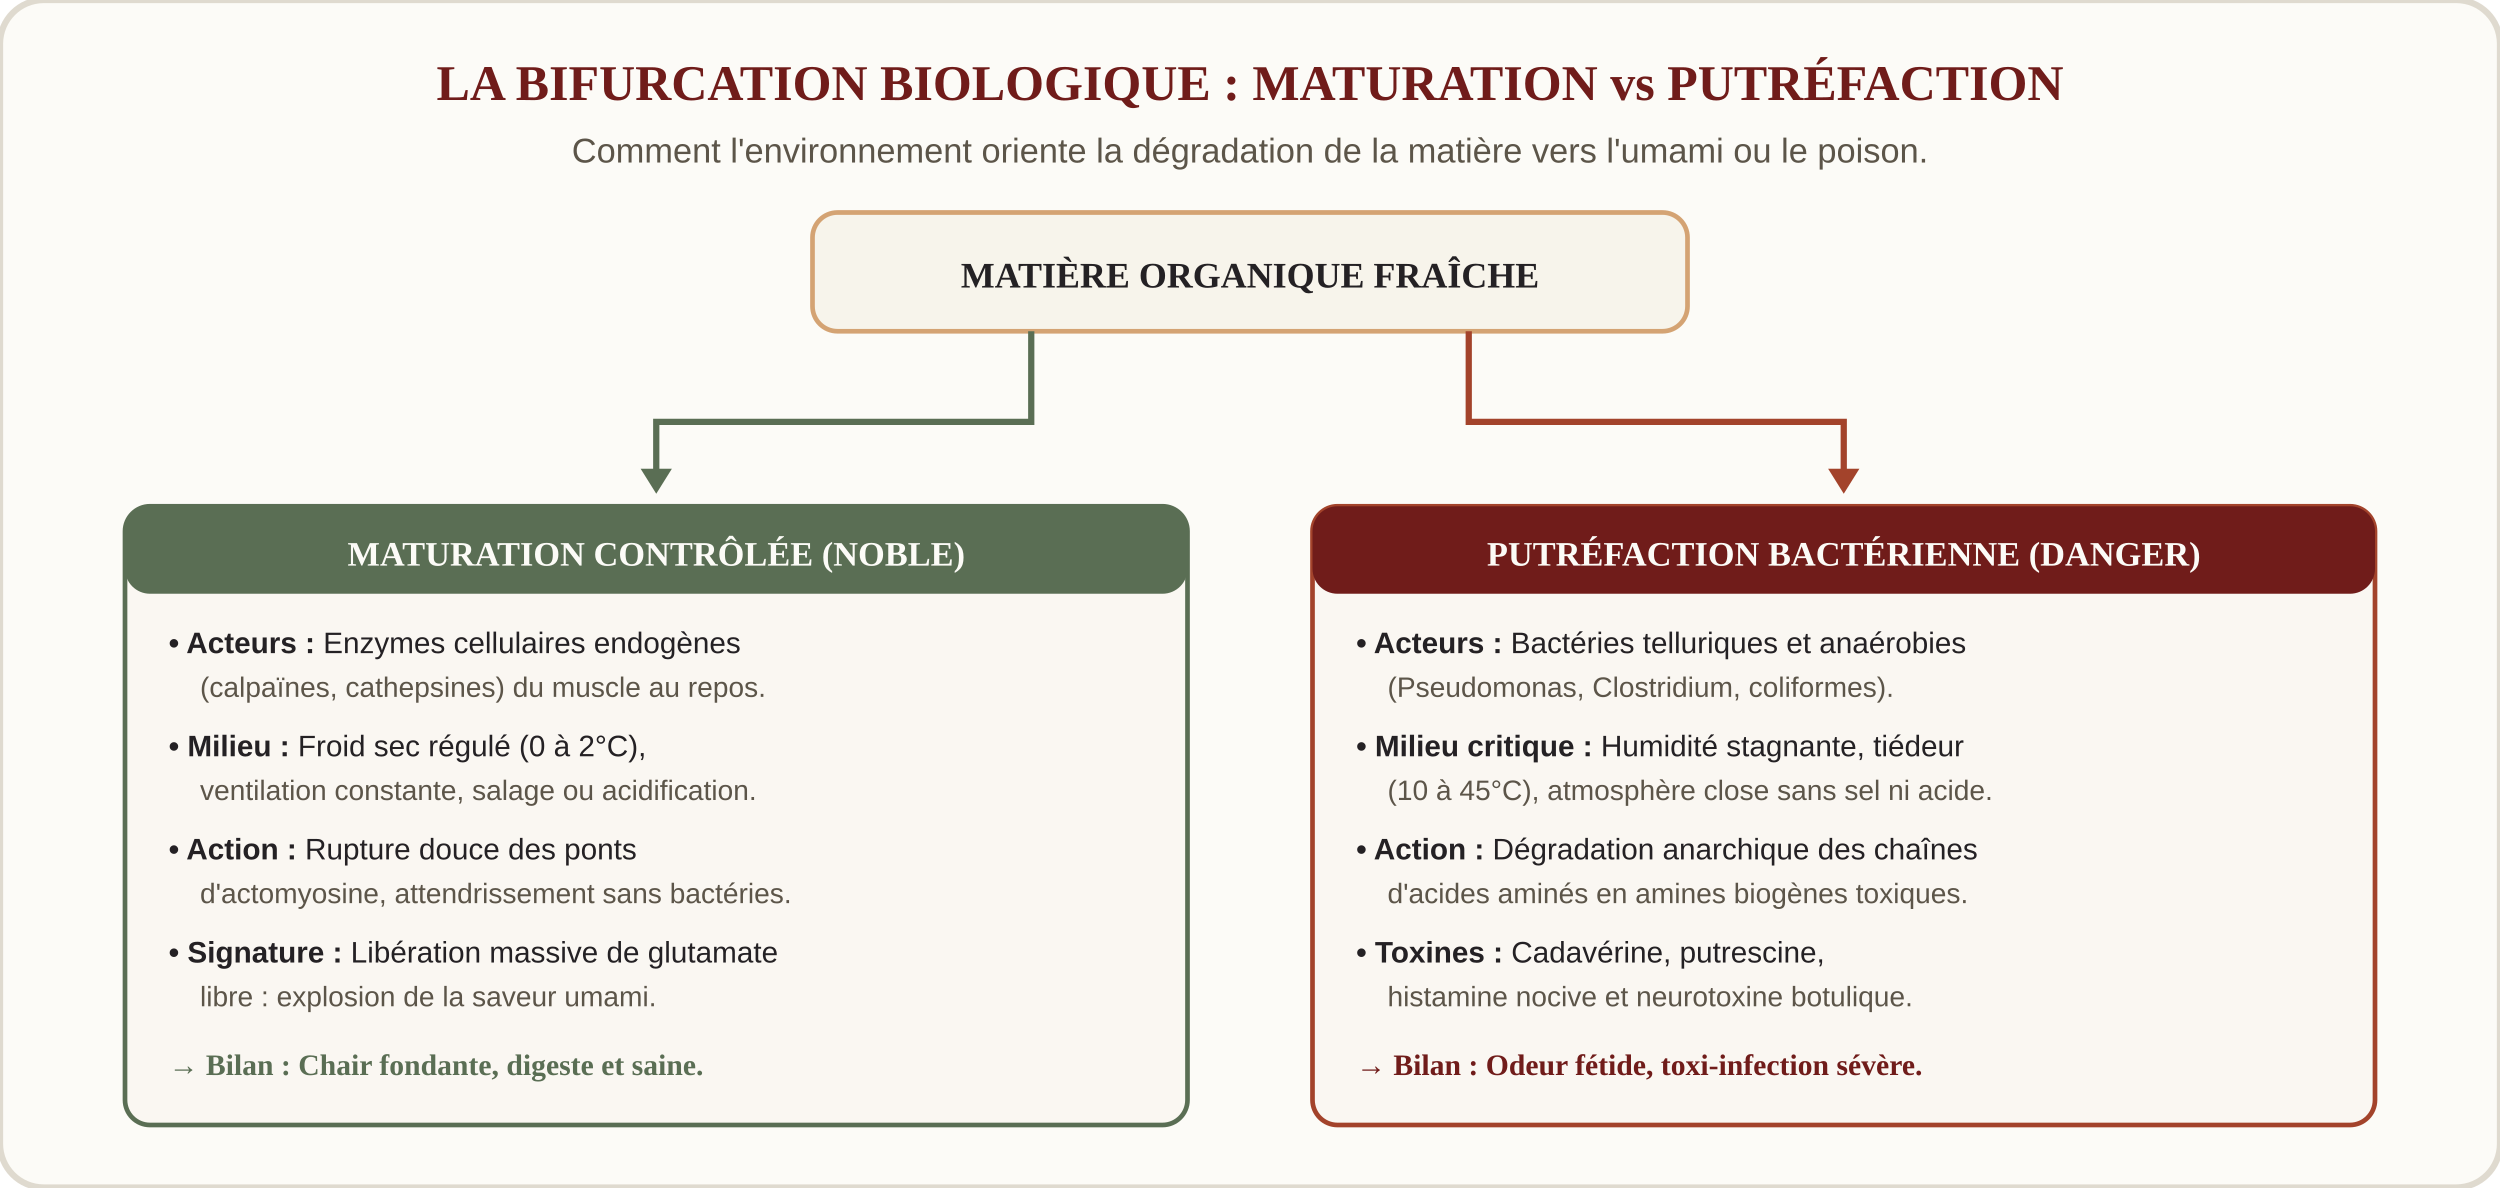
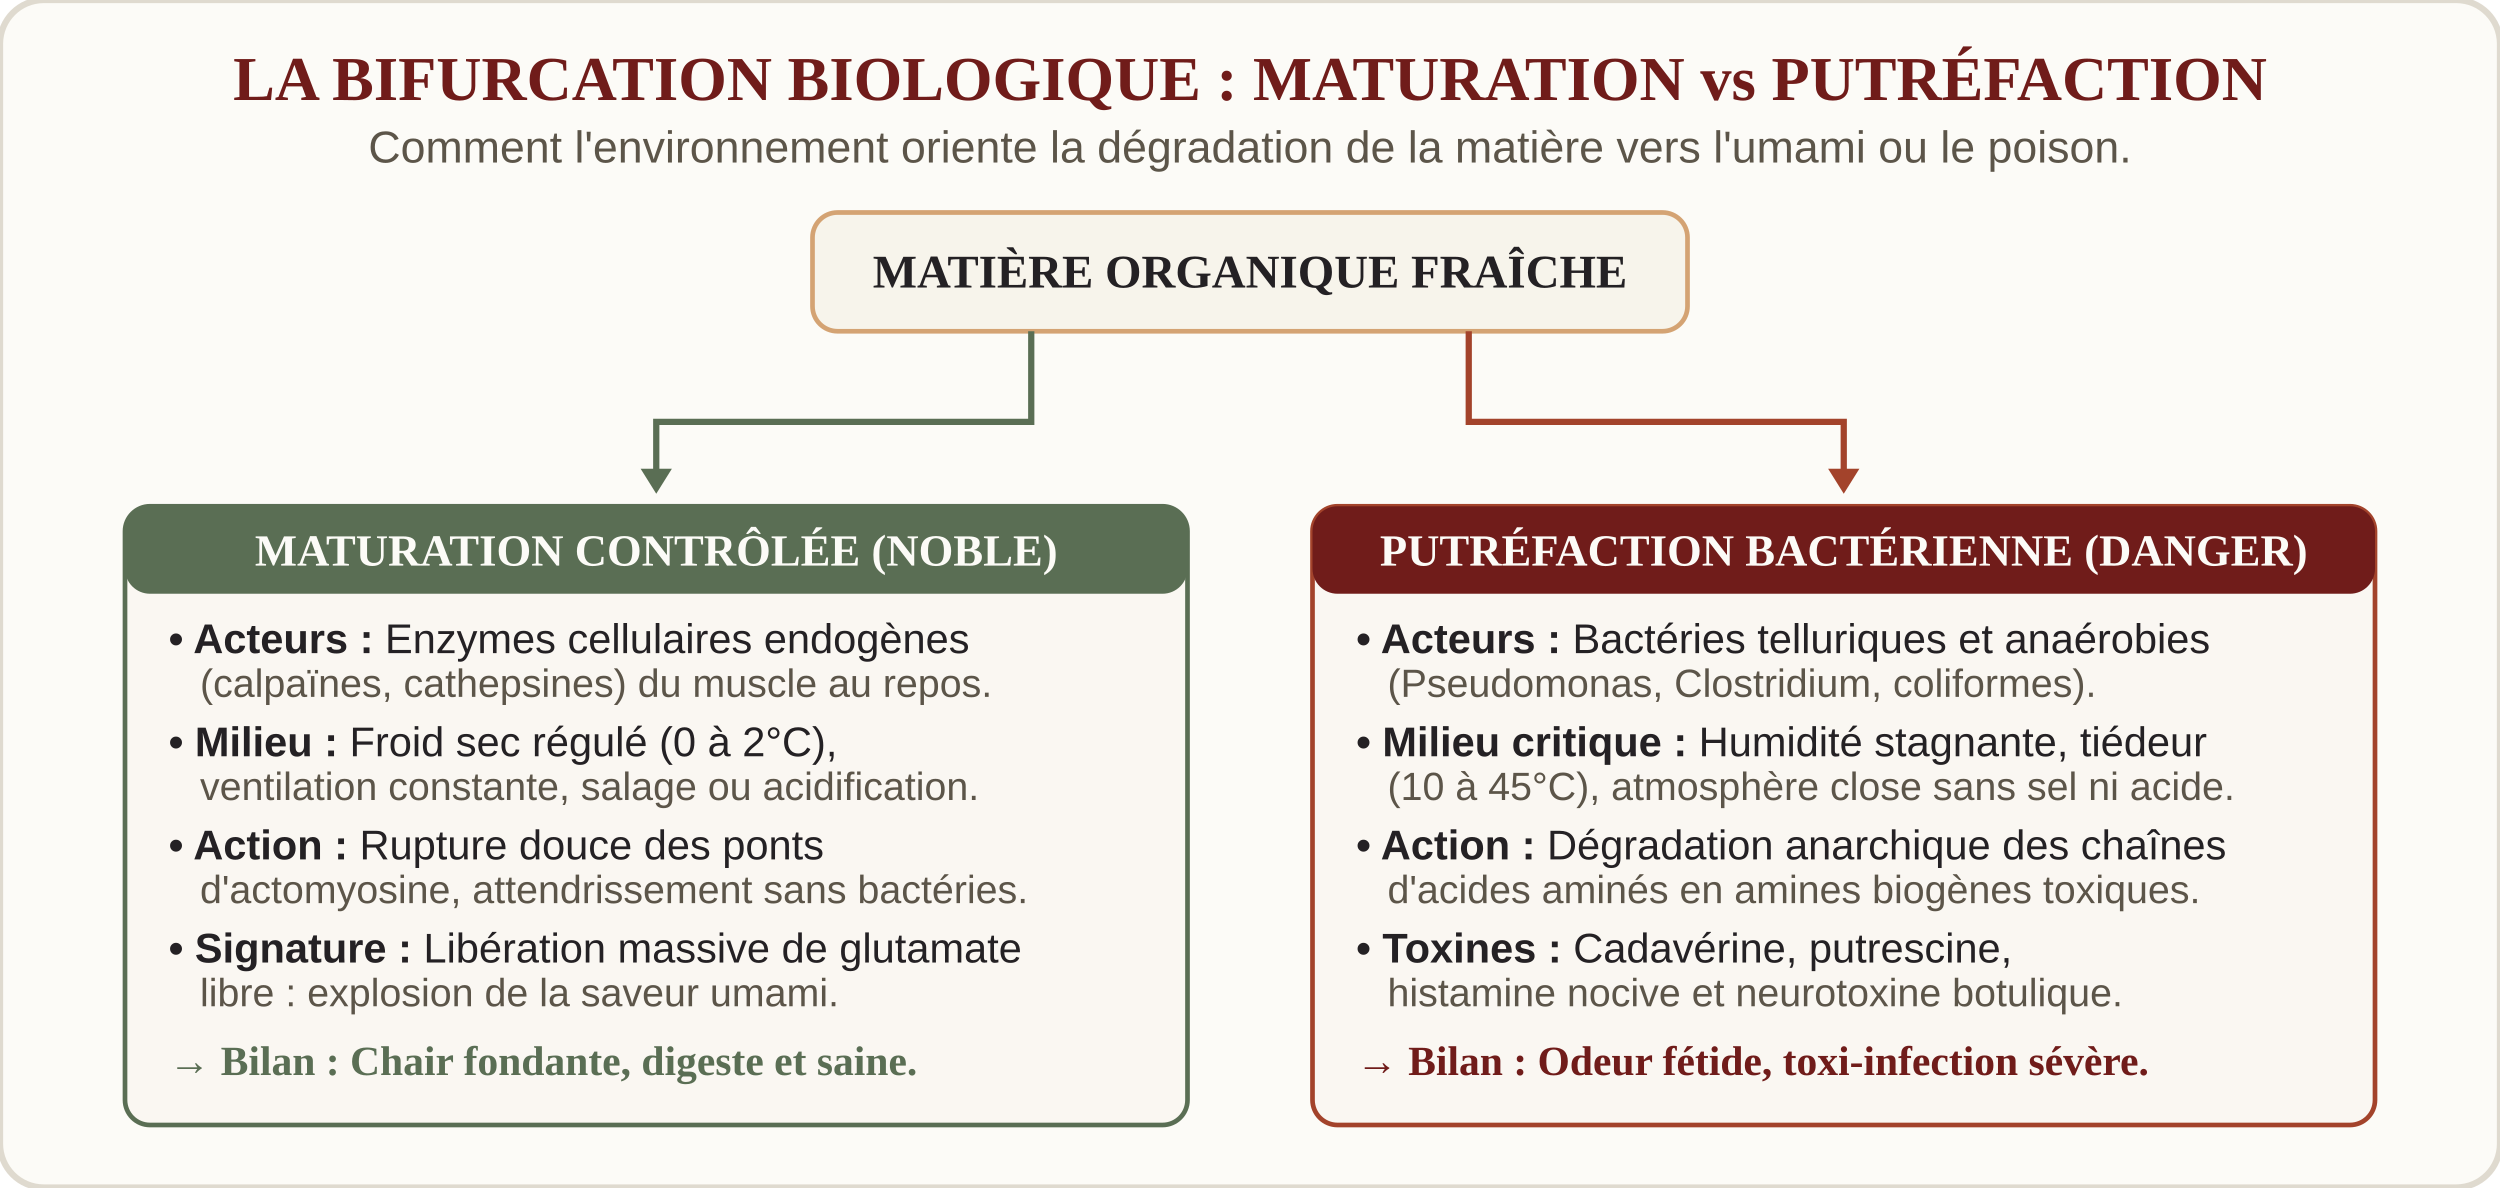
<svg xmlns="http://www.w3.org/2000/svg" viewBox="0 0 800 380" width="100%" height="100%">
  <rect width="800" height="380" rx="14" fill="#fcfbf7" stroke="#dfdacf" stroke-width="2" />
-   <text x="400" y="32" font-family="Liberation Serif, Georgia, serif" font-size="16" font-weight="bold" fill="#701c1a" text-anchor="middle">LA BIFURCATION BIOLOGIQUE : MATURATION vs PUTRÉFACTION</text>
-   <text x="400" y="52" font-family="Liberation Sans, Arial, sans-serif" font-size="11" fill="#5c5549" text-anchor="middle">Comment l'environnement oriente la dégradation de la matière vers l'umami ou le poison.</text>
+   <text x="400" y="32" font-family="Liberation Serif, Georgia, serif" font-size="20.0" font-weight="bold" fill="#701c1a" text-anchor="middle">LA BIFURCATION BIOLOGIQUE : MATURATION vs PUTRÉFACTION</text>
+   <text x="400" y="52" font-family="Liberation Sans, Arial, sans-serif" font-size="14.3" fill="#5c5549" text-anchor="middle">Comment l'environnement oriente la dégradation de la matière vers l'umami ou le poison.</text>
  <rect x="260" y="68" width="280" height="38" rx="8" fill="#f7f4eb" stroke="#d4a373" stroke-width="1.5" />
-   <text x="400" y="92" font-family="Liberation Serif, Georgia, serif" font-size="11.5" font-weight="bold" fill="#242124" text-anchor="middle">MATIÈRE ORGANIQUE FRAÎCHE</text>
+   <text x="400" y="92" font-family="Liberation Serif, Georgia, serif" font-size="15.0" font-weight="bold" fill="#242124" text-anchor="middle">MATIÈRE ORGANIQUE FRAÎCHE</text>
  <path d="M 330 106 L 330 135 L 210 135 L 210 152" fill="none" stroke="#5a6e54" stroke-width="2" />
  <polygon points="210,158 205,150 215,150" fill="#5a6e54" />
  <path d="M 470 106 L 470 135 L 590 135 L 590 152" fill="none" stroke="#a3432b" stroke-width="2" />
  <polygon points="590,158 585,150 595,150" fill="#a3432b" />
  <g transform="translate(40, 162)">
    <rect width="340" height="198" rx="8" fill="#faf7f2" stroke="#5a6e54" stroke-width="1.5" />
    <rect x="0" y="0" width="340" height="28" rx="8" fill="#5a6e54" />
-     <text x="170" y="19" font-family="Liberation Serif, Georgia, serif" font-size="11" font-weight="bold" fill="#fcfbf7" text-anchor="middle">MATURATION CONTRÔLÉE (NOBLE)</text>
-     <text x="14" y="47" font-family="Liberation Sans, Arial, sans-serif" font-size="9.5" fill="#242124">
+     <text x="170" y="19" font-family="Liberation Serif, Georgia, serif" font-size="14.3" font-weight="bold" fill="#fcfbf7" text-anchor="middle">MATURATION CONTRÔLÉE (NOBLE)</text>
+     <text x="14" y="47" font-family="Liberation Sans, Arial, sans-serif" font-size="13.3" fill="#242124">
      <tspan font-weight="bold">• Acteurs :</tspan> Enzymes cellulaires endogènes</text>
-     <text x="24" y="61" font-family="Liberation Sans, Arial, sans-serif" font-size="9" fill="#5c5549">(calpaïnes, cathepsines) du muscle au repos.</text>
-     <text x="14" y="80" font-family="Liberation Sans, Arial, sans-serif" font-size="9.5" fill="#242124">
+     <text x="24" y="61" font-family="Liberation Sans, Arial, sans-serif" font-size="12.6" fill="#5c5549">(calpaïnes, cathepsines) du muscle au repos.</text>
+     <text x="14" y="80" font-family="Liberation Sans, Arial, sans-serif" font-size="13.3" fill="#242124">
      <tspan font-weight="bold">• Milieu :</tspan> Froid sec régulé (0 à 2°C),</text>
-     <text x="24" y="94" font-family="Liberation Sans, Arial, sans-serif" font-size="9" fill="#5c5549">ventilation constante, salage ou acidification.</text>
-     <text x="14" y="113" font-family="Liberation Sans, Arial, sans-serif" font-size="9.5" fill="#242124">
+     <text x="24" y="94" font-family="Liberation Sans, Arial, sans-serif" font-size="12.6" fill="#5c5549">ventilation constante, salage ou acidification.</text>
+     <text x="14" y="113" font-family="Liberation Sans, Arial, sans-serif" font-size="13.3" fill="#242124">
      <tspan font-weight="bold">• Action :</tspan> Rupture douce des ponts</text>
-     <text x="24" y="127" font-family="Liberation Sans, Arial, sans-serif" font-size="9" fill="#5c5549">d'actomyosine, attendrissement sans bactéries.</text>
-     <text x="14" y="146" font-family="Liberation Sans, Arial, sans-serif" font-size="9.5" fill="#242124">
+     <text x="24" y="127" font-family="Liberation Sans, Arial, sans-serif" font-size="12.6" fill="#5c5549">d'actomyosine, attendrissement sans bactéries.</text>
+     <text x="14" y="146" font-family="Liberation Sans, Arial, sans-serif" font-size="13.3" fill="#242124">
      <tspan font-weight="bold">• Signature :</tspan> Libération massive de glutamate</text>
-     <text x="24" y="160" font-family="Liberation Sans, Arial, sans-serif" font-size="9" fill="#5c5549">libre : explosion de la saveur umami.</text>
-     <text x="14" y="182" font-family="Liberation Serif, Georgia, serif" font-size="9.5" font-weight="bold" fill="#5a6e54">→ Bilan : Chair fondante, digeste et saine.</text>
+     <text x="24" y="160" font-family="Liberation Sans, Arial, sans-serif" font-size="12.6" fill="#5c5549">libre : explosion de la saveur umami.</text>
+     <text x="14" y="182" font-family="Liberation Serif, Georgia, serif" font-size="13.3" font-weight="bold" fill="#5a6e54">→ Bilan : Chair fondante, digeste et saine.</text>
  </g>
  <g transform="translate(420, 162)">
    <rect width="340" height="198" rx="8" fill="#faf7f2" stroke="#a3432b" stroke-width="1.5" />
    <rect x="0" y="0" width="340" height="28" rx="8" fill="#701c1a" />
-     <text x="170" y="19" font-family="Liberation Serif, Georgia, serif" font-size="11" font-weight="bold" fill="#fcfbf7" text-anchor="middle">PUTRÉFACTION BACTÉRIENNE (DANGER)</text>
-     <text x="14" y="47" font-family="Liberation Sans, Arial, sans-serif" font-size="9.5" fill="#242124">
+     <text x="170" y="19" font-family="Liberation Serif, Georgia, serif" font-size="14.3" font-weight="bold" fill="#fcfbf7" text-anchor="middle">PUTRÉFACTION BACTÉRIENNE (DANGER)</text>
+     <text x="14" y="47" font-family="Liberation Sans, Arial, sans-serif" font-size="13.3" fill="#242124">
      <tspan font-weight="bold">• Acteurs :</tspan> Bactéries telluriques et anaérobies</text>
-     <text x="24" y="61" font-family="Liberation Sans, Arial, sans-serif" font-size="9" fill="#5c5549">(Pseudomonas, Clostridium, coliformes).</text>
-     <text x="14" y="80" font-family="Liberation Sans, Arial, sans-serif" font-size="9.5" fill="#242124">
+     <text x="24" y="61" font-family="Liberation Sans, Arial, sans-serif" font-size="12.6" fill="#5c5549">(Pseudomonas, Clostridium, coliformes).</text>
+     <text x="14" y="80" font-family="Liberation Sans, Arial, sans-serif" font-size="13.3" fill="#242124">
      <tspan font-weight="bold">• Milieu critique :</tspan> Humidité stagnante, tiédeur</text>
-     <text x="24" y="94" font-family="Liberation Sans, Arial, sans-serif" font-size="9" fill="#5c5549">(10 à 45°C), atmosphère close sans sel ni acide.</text>
-     <text x="14" y="113" font-family="Liberation Sans, Arial, sans-serif" font-size="9.5" fill="#242124">
+     <text x="24" y="94" font-family="Liberation Sans, Arial, sans-serif" font-size="12.6" fill="#5c5549">(10 à 45°C), atmosphère close sans sel ni acide.</text>
+     <text x="14" y="113" font-family="Liberation Sans, Arial, sans-serif" font-size="13.3" fill="#242124">
      <tspan font-weight="bold">• Action :</tspan> Dégradation anarchique des chaînes</text>
-     <text x="24" y="127" font-family="Liberation Sans, Arial, sans-serif" font-size="9" fill="#5c5549">d'acides aminés en amines biogènes toxiques.</text>
-     <text x="14" y="146" font-family="Liberation Sans, Arial, sans-serif" font-size="9.5" fill="#242124">
+     <text x="24" y="127" font-family="Liberation Sans, Arial, sans-serif" font-size="12.6" fill="#5c5549">d'acides aminés en amines biogènes toxiques.</text>
+     <text x="14" y="146" font-family="Liberation Sans, Arial, sans-serif" font-size="13.3" fill="#242124">
      <tspan font-weight="bold">• Toxines :</tspan> Cadavérine, putrescine,</text>
-     <text x="24" y="160" font-family="Liberation Sans, Arial, sans-serif" font-size="9" fill="#5c5549">histamine nocive et neurotoxine botulique.</text>
-     <text x="14" y="182" font-family="Liberation Serif, Georgia, serif" font-size="9.5" font-weight="bold" fill="#701c1a">→ Bilan : Odeur fétide, toxi-infection sévère.</text>
+     <text x="24" y="160" font-family="Liberation Sans, Arial, sans-serif" font-size="12.6" fill="#5c5549">histamine nocive et neurotoxine botulique.</text>
+     <text x="14" y="182" font-family="Liberation Serif, Georgia, serif" font-size="13.3" font-weight="bold" fill="#701c1a">→ Bilan : Odeur fétide, toxi-infection sévère.</text>
  </g>
</svg>
